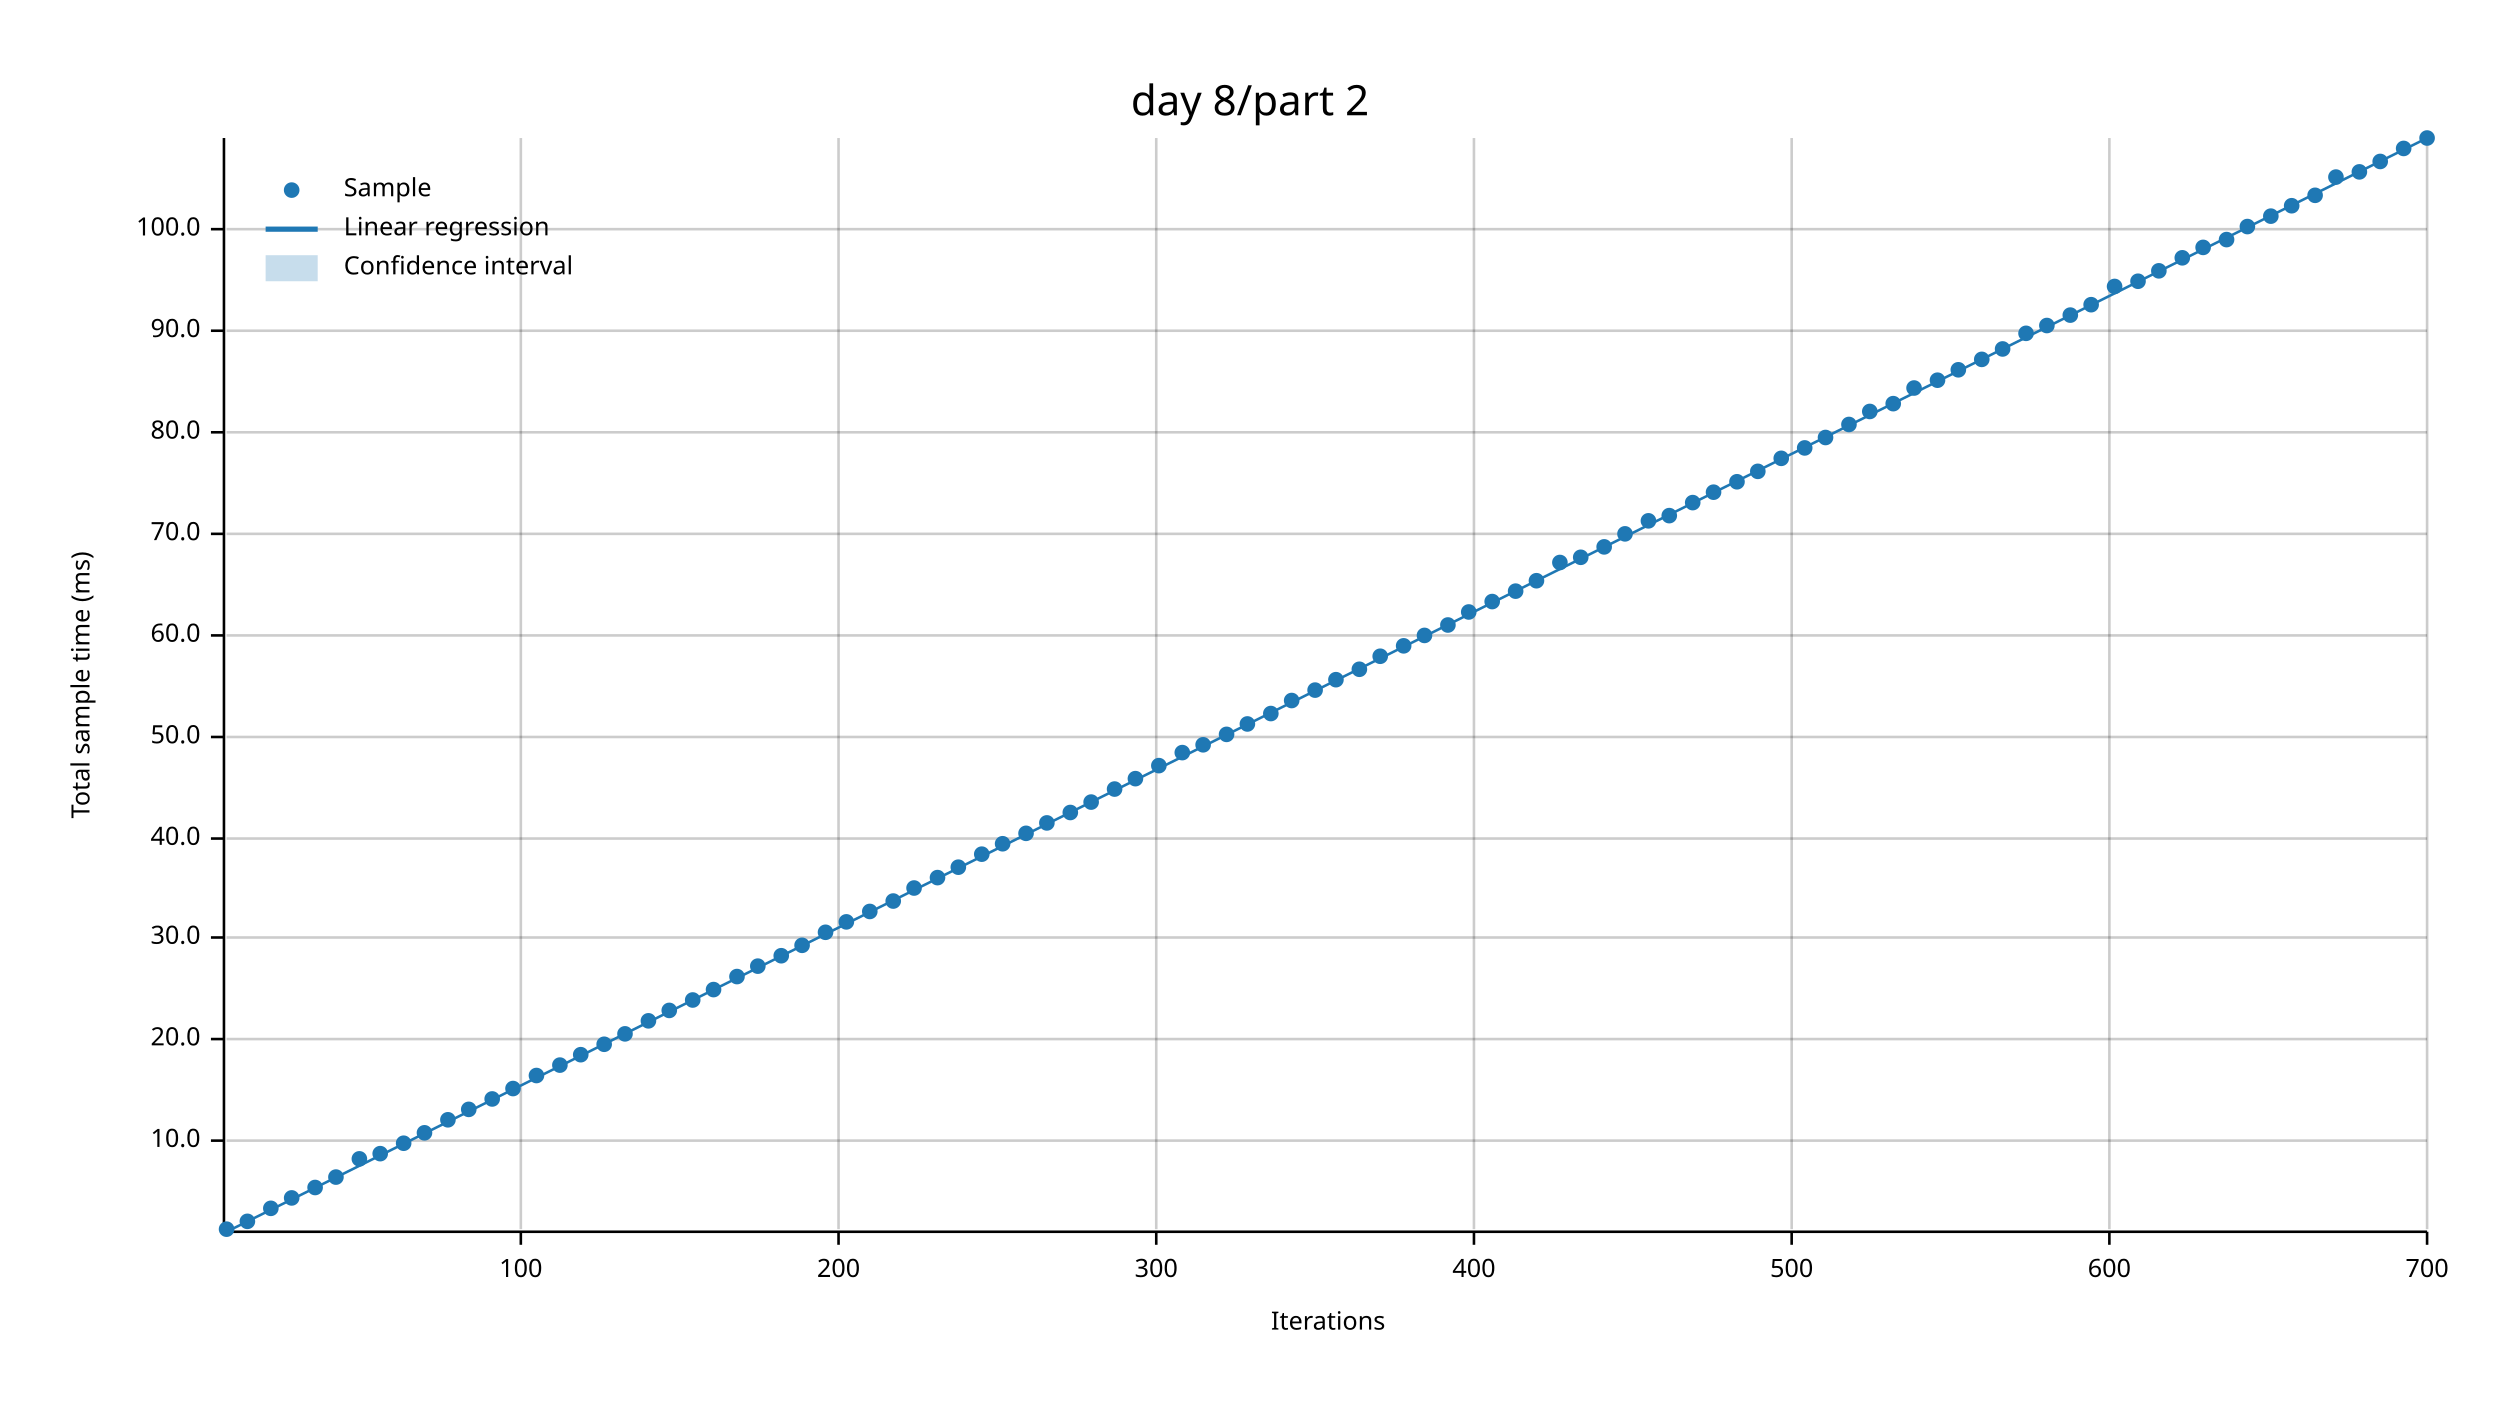
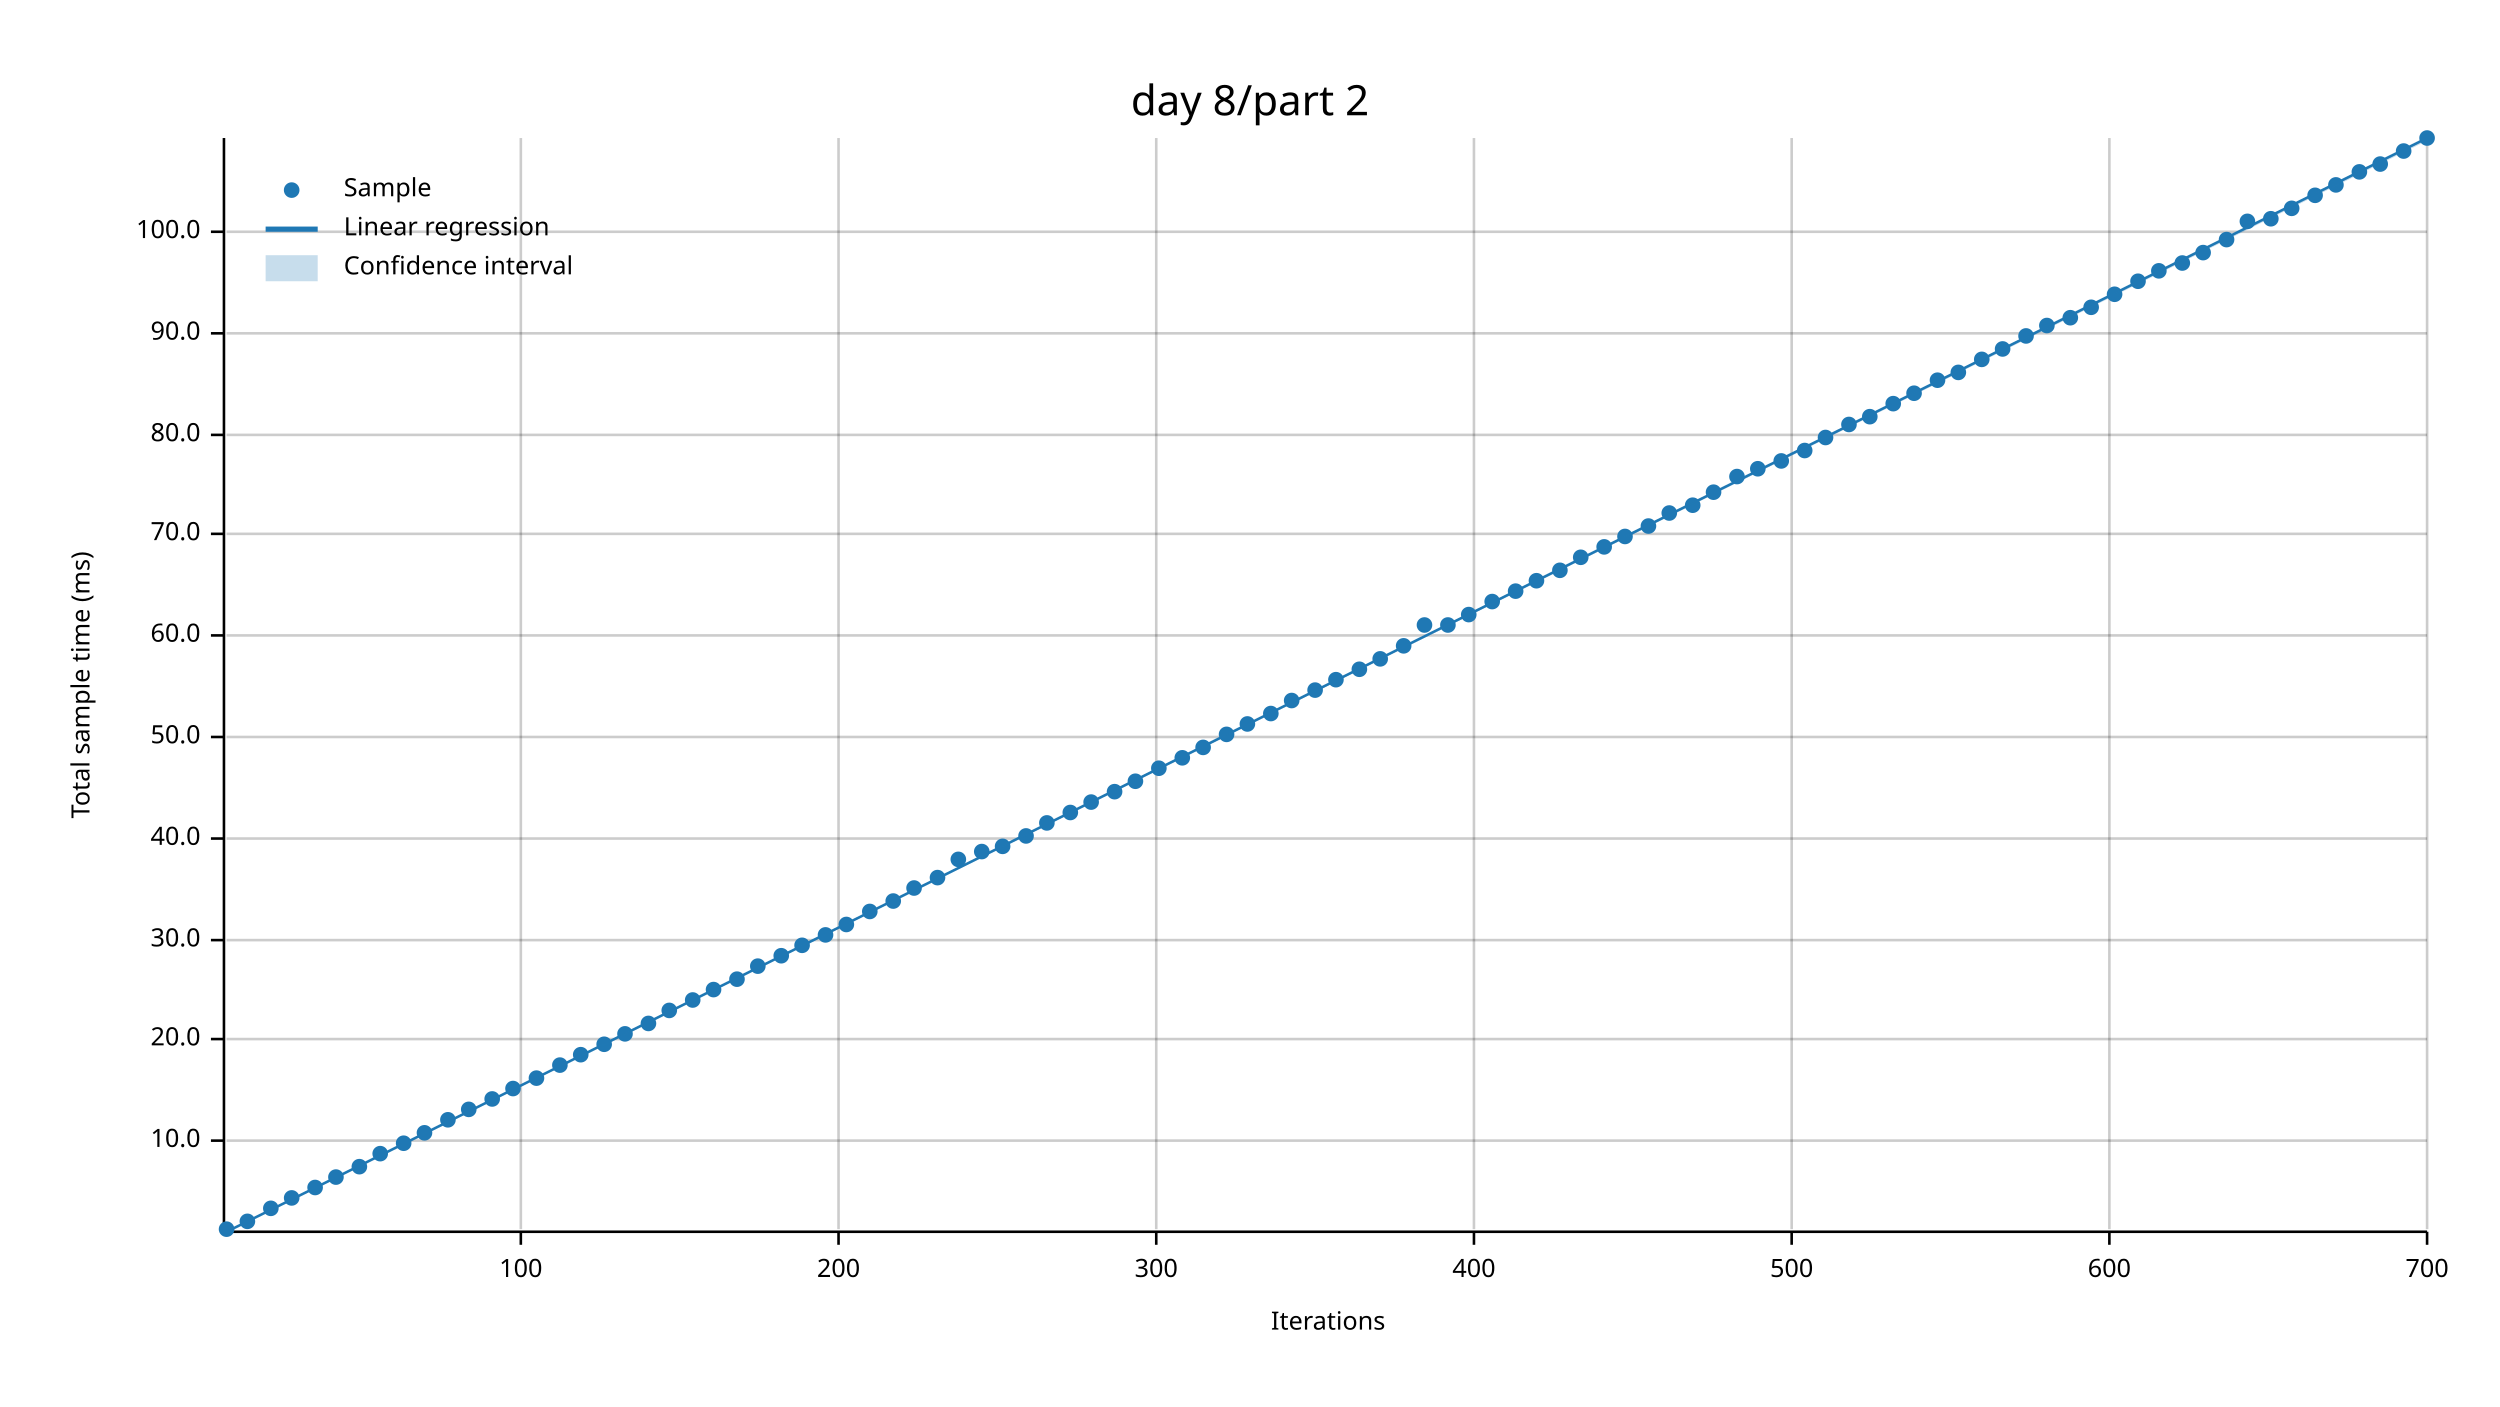
<svg xmlns="http://www.w3.org/2000/svg" width="960" height="540" viewBox="0 0 960 540">
  <text x="480" y="32" dy="0.76em" text-anchor="middle" font-family="sans-serif" font-size="16.129" opacity="1" fill="#000000">
day 8/part 2
</text>
  <text x="27" y="263" dy="0.76em" text-anchor="middle" font-family="sans-serif" font-size="9.677" opacity="1" fill="#000000" transform="rotate(270, 27, 263)">
Total sample time (ms)
</text>
  <text x="510" y="513" dy="-0.5ex" text-anchor="middle" font-family="sans-serif" font-size="9.677" opacity="1" fill="#000000">
Iterations
</text>
  <line opacity="0.2" stroke="#000000" stroke-width="1" x1="200" y1="472" x2="200" y2="53" />
  <line opacity="0.2" stroke="#000000" stroke-width="1" x1="322" y1="472" x2="322" y2="53" />
  <line opacity="0.2" stroke="#000000" stroke-width="1" x1="444" y1="472" x2="444" y2="53" />
  <line opacity="0.2" stroke="#000000" stroke-width="1" x1="566" y1="472" x2="566" y2="53" />
  <line opacity="0.2" stroke="#000000" stroke-width="1" x1="688" y1="472" x2="688" y2="53" />
  <line opacity="0.2" stroke="#000000" stroke-width="1" x1="810" y1="472" x2="810" y2="53" />
  <line opacity="0.2" stroke="#000000" stroke-width="1" x1="932" y1="472" x2="932" y2="53" />
  <line opacity="0.2" stroke="#000000" stroke-width="1" x1="87" y1="438" x2="932" y2="438" />
  <line opacity="0.2" stroke="#000000" stroke-width="1" x1="87" y1="399" x2="932" y2="399" />
-   <line opacity="0.2" stroke="#000000" stroke-width="1" x1="87" y1="360" x2="932" y2="360" />
+   <line opacity="0.2" stroke="#000000" stroke-width="1" x1="87" y1="361" x2="932" y2="361" />
  <line opacity="0.2" stroke="#000000" stroke-width="1" x1="87" y1="322" x2="932" y2="322" />
  <line opacity="0.2" stroke="#000000" stroke-width="1" x1="87" y1="283" x2="932" y2="283" />
  <line opacity="0.2" stroke="#000000" stroke-width="1" x1="87" y1="244" x2="932" y2="244" />
  <line opacity="0.2" stroke="#000000" stroke-width="1" x1="87" y1="205" x2="932" y2="205" />
-   <line opacity="0.2" stroke="#000000" stroke-width="1" x1="87" y1="166" x2="932" y2="166" />
-   <line opacity="0.2" stroke="#000000" stroke-width="1" x1="87" y1="127" x2="932" y2="127" />
-   <line opacity="0.2" stroke="#000000" stroke-width="1" x1="87" y1="88" x2="932" y2="88" />
+   <line opacity="0.2" stroke="#000000" stroke-width="1" x1="87" y1="167" x2="932" y2="167" />
+   <line opacity="0.2" stroke="#000000" stroke-width="1" x1="87" y1="128" x2="932" y2="128" />
+   <line opacity="0.2" stroke="#000000" stroke-width="1" x1="87" y1="89" x2="932" y2="89" />
  <polyline fill="none" opacity="1" stroke="#000000" stroke-width="1" points="86,53 86,472 " />
  <text x="77" y="438" dy="0.5ex" text-anchor="end" font-family="sans-serif" font-size="9.677" opacity="1" fill="#000000">
10.0
</text>
  <polyline fill="none" opacity="1" stroke="#000000" stroke-width="1" points="81,438 86,438 " />
  <text x="77" y="399" dy="0.5ex" text-anchor="end" font-family="sans-serif" font-size="9.677" opacity="1" fill="#000000">
20.0
</text>
  <polyline fill="none" opacity="1" stroke="#000000" stroke-width="1" points="81,399 86,399 " />
-   <text x="77" y="360" dy="0.5ex" text-anchor="end" font-family="sans-serif" font-size="9.677" opacity="1" fill="#000000">
+   <text x="77" y="361" dy="0.5ex" text-anchor="end" font-family="sans-serif" font-size="9.677" opacity="1" fill="#000000">
30.0
</text>
-   <polyline fill="none" opacity="1" stroke="#000000" stroke-width="1" points="81,360 86,360 " />
+   <polyline fill="none" opacity="1" stroke="#000000" stroke-width="1" points="81,361 86,361 " />
  <text x="77" y="322" dy="0.5ex" text-anchor="end" font-family="sans-serif" font-size="9.677" opacity="1" fill="#000000">
40.0
</text>
  <polyline fill="none" opacity="1" stroke="#000000" stroke-width="1" points="81,322 86,322 " />
  <text x="77" y="283" dy="0.5ex" text-anchor="end" font-family="sans-serif" font-size="9.677" opacity="1" fill="#000000">
50.0
</text>
  <polyline fill="none" opacity="1" stroke="#000000" stroke-width="1" points="81,283 86,283 " />
  <text x="77" y="244" dy="0.5ex" text-anchor="end" font-family="sans-serif" font-size="9.677" opacity="1" fill="#000000">
60.0
</text>
  <polyline fill="none" opacity="1" stroke="#000000" stroke-width="1" points="81,244 86,244 " />
  <text x="77" y="205" dy="0.5ex" text-anchor="end" font-family="sans-serif" font-size="9.677" opacity="1" fill="#000000">
70.0
</text>
  <polyline fill="none" opacity="1" stroke="#000000" stroke-width="1" points="81,205 86,205 " />
-   <text x="77" y="166" dy="0.5ex" text-anchor="end" font-family="sans-serif" font-size="9.677" opacity="1" fill="#000000">
+   <text x="77" y="167" dy="0.5ex" text-anchor="end" font-family="sans-serif" font-size="9.677" opacity="1" fill="#000000">
80.0
</text>
-   <polyline fill="none" opacity="1" stroke="#000000" stroke-width="1" points="81,166 86,166 " />
-   <text x="77" y="127" dy="0.5ex" text-anchor="end" font-family="sans-serif" font-size="9.677" opacity="1" fill="#000000">
+   <polyline fill="none" opacity="1" stroke="#000000" stroke-width="1" points="81,167 86,167 " />
+   <text x="77" y="128" dy="0.5ex" text-anchor="end" font-family="sans-serif" font-size="9.677" opacity="1" fill="#000000">
90.0
</text>
-   <polyline fill="none" opacity="1" stroke="#000000" stroke-width="1" points="81,127 86,127 " />
-   <text x="77" y="88" dy="0.5ex" text-anchor="end" font-family="sans-serif" font-size="9.677" opacity="1" fill="#000000">
+   <polyline fill="none" opacity="1" stroke="#000000" stroke-width="1" points="81,128 86,128 " />
+   <text x="77" y="89" dy="0.5ex" text-anchor="end" font-family="sans-serif" font-size="9.677" opacity="1" fill="#000000">
100.0
</text>
-   <polyline fill="none" opacity="1" stroke="#000000" stroke-width="1" points="81,88 86,88 " />
+   <polyline fill="none" opacity="1" stroke="#000000" stroke-width="1" points="81,89 86,89 " />
  <polyline fill="none" opacity="1" stroke="#000000" stroke-width="1" points="87,473 932,473 " />
  <text x="200" y="483" dy="0.76em" text-anchor="middle" font-family="sans-serif" font-size="9.677" opacity="1" fill="#000000">
100
</text>
  <polyline fill="none" opacity="1" stroke="#000000" stroke-width="1" points="200,473 200,478 " />
  <text x="322" y="483" dy="0.76em" text-anchor="middle" font-family="sans-serif" font-size="9.677" opacity="1" fill="#000000">
200
</text>
  <polyline fill="none" opacity="1" stroke="#000000" stroke-width="1" points="322,473 322,478 " />
  <text x="444" y="483" dy="0.76em" text-anchor="middle" font-family="sans-serif" font-size="9.677" opacity="1" fill="#000000">
300
</text>
  <polyline fill="none" opacity="1" stroke="#000000" stroke-width="1" points="444,473 444,478 " />
  <text x="566" y="483" dy="0.76em" text-anchor="middle" font-family="sans-serif" font-size="9.677" opacity="1" fill="#000000">
400
</text>
  <polyline fill="none" opacity="1" stroke="#000000" stroke-width="1" points="566,473 566,478 " />
  <text x="688" y="483" dy="0.76em" text-anchor="middle" font-family="sans-serif" font-size="9.677" opacity="1" fill="#000000">
500
</text>
  <polyline fill="none" opacity="1" stroke="#000000" stroke-width="1" points="688,473 688,478 " />
  <text x="810" y="483" dy="0.76em" text-anchor="middle" font-family="sans-serif" font-size="9.677" opacity="1" fill="#000000">
600
</text>
  <polyline fill="none" opacity="1" stroke="#000000" stroke-width="1" points="810,473 810,478 " />
  <text x="932" y="483" dy="0.76em" text-anchor="middle" font-family="sans-serif" font-size="9.677" opacity="1" fill="#000000">
700
</text>
  <polyline fill="none" opacity="1" stroke="#000000" stroke-width="1" points="932,473 932,478 " />
  <circle cx="87" cy="472" r="3" opacity="1" fill="#1F78B4" stroke="none" stroke-width="1" />
  <circle cx="95" cy="469" r="3" opacity="1" fill="#1F78B4" stroke="none" stroke-width="1" />
  <circle cx="104" cy="464" r="3" opacity="1" fill="#1F78B4" stroke="none" stroke-width="1" />
  <circle cx="112" cy="460" r="3" opacity="1" fill="#1F78B4" stroke="none" stroke-width="1" />
  <circle cx="121" cy="456" r="3" opacity="1" fill="#1F78B4" stroke="none" stroke-width="1" />
  <circle cx="129" cy="452" r="3" opacity="1" fill="#1F78B4" stroke="none" stroke-width="1" />
-   <circle cx="138" cy="445" r="3" opacity="1" fill="#1F78B4" stroke="none" stroke-width="1" />
+   <circle cx="138" cy="448" r="3" opacity="1" fill="#1F78B4" stroke="none" stroke-width="1" />
  <circle cx="146" cy="443" r="3" opacity="1" fill="#1F78B4" stroke="none" stroke-width="1" />
  <circle cx="155" cy="439" r="3" opacity="1" fill="#1F78B4" stroke="none" stroke-width="1" />
  <circle cx="163" cy="435" r="3" opacity="1" fill="#1F78B4" stroke="none" stroke-width="1" />
  <circle cx="172" cy="430" r="3" opacity="1" fill="#1F78B4" stroke="none" stroke-width="1" />
  <circle cx="180" cy="426" r="3" opacity="1" fill="#1F78B4" stroke="none" stroke-width="1" />
  <circle cx="189" cy="422" r="3" opacity="1" fill="#1F78B4" stroke="none" stroke-width="1" />
  <circle cx="197" cy="418" r="3" opacity="1" fill="#1F78B4" stroke="none" stroke-width="1" />
-   <circle cx="206" cy="413" r="3" opacity="1" fill="#1F78B4" stroke="none" stroke-width="1" />
+   <circle cx="206" cy="414" r="3" opacity="1" fill="#1F78B4" stroke="none" stroke-width="1" />
  <circle cx="215" cy="409" r="3" opacity="1" fill="#1F78B4" stroke="none" stroke-width="1" />
  <circle cx="223" cy="405" r="3" opacity="1" fill="#1F78B4" stroke="none" stroke-width="1" />
  <circle cx="232" cy="401" r="3" opacity="1" fill="#1F78B4" stroke="none" stroke-width="1" />
  <circle cx="240" cy="397" r="3" opacity="1" fill="#1F78B4" stroke="none" stroke-width="1" />
-   <circle cx="249" cy="392" r="3" opacity="1" fill="#1F78B4" stroke="none" stroke-width="1" />
+   <circle cx="249" cy="393" r="3" opacity="1" fill="#1F78B4" stroke="none" stroke-width="1" />
  <circle cx="257" cy="388" r="3" opacity="1" fill="#1F78B4" stroke="none" stroke-width="1" />
  <circle cx="266" cy="384" r="3" opacity="1" fill="#1F78B4" stroke="none" stroke-width="1" />
  <circle cx="274" cy="380" r="3" opacity="1" fill="#1F78B4" stroke="none" stroke-width="1" />
-   <circle cx="283" cy="375" r="3" opacity="1" fill="#1F78B4" stroke="none" stroke-width="1" />
+   <circle cx="283" cy="376" r="3" opacity="1" fill="#1F78B4" stroke="none" stroke-width="1" />
  <circle cx="291" cy="371" r="3" opacity="1" fill="#1F78B4" stroke="none" stroke-width="1" />
  <circle cx="300" cy="367" r="3" opacity="1" fill="#1F78B4" stroke="none" stroke-width="1" />
  <circle cx="308" cy="363" r="3" opacity="1" fill="#1F78B4" stroke="none" stroke-width="1" />
-   <circle cx="317" cy="358" r="3" opacity="1" fill="#1F78B4" stroke="none" stroke-width="1" />
-   <circle cx="325" cy="354" r="3" opacity="1" fill="#1F78B4" stroke="none" stroke-width="1" />
+   <circle cx="317" cy="359" r="3" opacity="1" fill="#1F78B4" stroke="none" stroke-width="1" />
+   <circle cx="325" cy="355" r="3" opacity="1" fill="#1F78B4" stroke="none" stroke-width="1" />
  <circle cx="334" cy="350" r="3" opacity="1" fill="#1F78B4" stroke="none" stroke-width="1" />
  <circle cx="343" cy="346" r="3" opacity="1" fill="#1F78B4" stroke="none" stroke-width="1" />
  <circle cx="351" cy="341" r="3" opacity="1" fill="#1F78B4" stroke="none" stroke-width="1" />
  <circle cx="360" cy="337" r="3" opacity="1" fill="#1F78B4" stroke="none" stroke-width="1" />
-   <circle cx="368" cy="333" r="3" opacity="1" fill="#1F78B4" stroke="none" stroke-width="1" />
-   <circle cx="377" cy="328" r="3" opacity="1" fill="#1F78B4" stroke="none" stroke-width="1" />
-   <circle cx="385" cy="324" r="3" opacity="1" fill="#1F78B4" stroke="none" stroke-width="1" />
-   <circle cx="394" cy="320" r="3" opacity="1" fill="#1F78B4" stroke="none" stroke-width="1" />
+   <circle cx="368" cy="330" r="3" opacity="1" fill="#1F78B4" stroke="none" stroke-width="1" />
+   <circle cx="377" cy="327" r="3" opacity="1" fill="#1F78B4" stroke="none" stroke-width="1" />
+   <circle cx="385" cy="325" r="3" opacity="1" fill="#1F78B4" stroke="none" stroke-width="1" />
+   <circle cx="394" cy="321" r="3" opacity="1" fill="#1F78B4" stroke="none" stroke-width="1" />
  <circle cx="402" cy="316" r="3" opacity="1" fill="#1F78B4" stroke="none" stroke-width="1" />
  <circle cx="411" cy="312" r="3" opacity="1" fill="#1F78B4" stroke="none" stroke-width="1" />
  <circle cx="419" cy="308" r="3" opacity="1" fill="#1F78B4" stroke="none" stroke-width="1" />
-   <circle cx="428" cy="303" r="3" opacity="1" fill="#1F78B4" stroke="none" stroke-width="1" />
-   <circle cx="436" cy="299" r="3" opacity="1" fill="#1F78B4" stroke="none" stroke-width="1" />
-   <circle cx="445" cy="294" r="3" opacity="1" fill="#1F78B4" stroke="none" stroke-width="1" />
-   <circle cx="454" cy="289" r="3" opacity="1" fill="#1F78B4" stroke="none" stroke-width="1" />
-   <circle cx="462" cy="286" r="3" opacity="1" fill="#1F78B4" stroke="none" stroke-width="1" />
+   <circle cx="428" cy="304" r="3" opacity="1" fill="#1F78B4" stroke="none" stroke-width="1" />
+   <circle cx="436" cy="300" r="3" opacity="1" fill="#1F78B4" stroke="none" stroke-width="1" />
+   <circle cx="445" cy="295" r="3" opacity="1" fill="#1F78B4" stroke="none" stroke-width="1" />
+   <circle cx="454" cy="291" r="3" opacity="1" fill="#1F78B4" stroke="none" stroke-width="1" />
+   <circle cx="462" cy="287" r="3" opacity="1" fill="#1F78B4" stroke="none" stroke-width="1" />
  <circle cx="471" cy="282" r="3" opacity="1" fill="#1F78B4" stroke="none" stroke-width="1" />
  <circle cx="479" cy="278" r="3" opacity="1" fill="#1F78B4" stroke="none" stroke-width="1" />
  <circle cx="488" cy="274" r="3" opacity="1" fill="#1F78B4" stroke="none" stroke-width="1" />
  <circle cx="496" cy="269" r="3" opacity="1" fill="#1F78B4" stroke="none" stroke-width="1" />
  <circle cx="505" cy="265" r="3" opacity="1" fill="#1F78B4" stroke="none" stroke-width="1" />
  <circle cx="513" cy="261" r="3" opacity="1" fill="#1F78B4" stroke="none" stroke-width="1" />
  <circle cx="522" cy="257" r="3" opacity="1" fill="#1F78B4" stroke="none" stroke-width="1" />
-   <circle cx="530" cy="252" r="3" opacity="1" fill="#1F78B4" stroke="none" stroke-width="1" />
+   <circle cx="530" cy="253" r="3" opacity="1" fill="#1F78B4" stroke="none" stroke-width="1" />
  <circle cx="539" cy="248" r="3" opacity="1" fill="#1F78B4" stroke="none" stroke-width="1" />
-   <circle cx="547" cy="244" r="3" opacity="1" fill="#1F78B4" stroke="none" stroke-width="1" />
+   <circle cx="547" cy="240" r="3" opacity="1" fill="#1F78B4" stroke="none" stroke-width="1" />
  <circle cx="556" cy="240" r="3" opacity="1" fill="#1F78B4" stroke="none" stroke-width="1" />
-   <circle cx="564" cy="235" r="3" opacity="1" fill="#1F78B4" stroke="none" stroke-width="1" />
+   <circle cx="564" cy="236" r="3" opacity="1" fill="#1F78B4" stroke="none" stroke-width="1" />
  <circle cx="573" cy="231" r="3" opacity="1" fill="#1F78B4" stroke="none" stroke-width="1" />
  <circle cx="582" cy="227" r="3" opacity="1" fill="#1F78B4" stroke="none" stroke-width="1" />
  <circle cx="590" cy="223" r="3" opacity="1" fill="#1F78B4" stroke="none" stroke-width="1" />
-   <circle cx="599" cy="216" r="3" opacity="1" fill="#1F78B4" stroke="none" stroke-width="1" />
+   <circle cx="599" cy="219" r="3" opacity="1" fill="#1F78B4" stroke="none" stroke-width="1" />
  <circle cx="607" cy="214" r="3" opacity="1" fill="#1F78B4" stroke="none" stroke-width="1" />
  <circle cx="616" cy="210" r="3" opacity="1" fill="#1F78B4" stroke="none" stroke-width="1" />
-   <circle cx="624" cy="205" r="3" opacity="1" fill="#1F78B4" stroke="none" stroke-width="1" />
-   <circle cx="633" cy="200" r="3" opacity="1" fill="#1F78B4" stroke="none" stroke-width="1" />
-   <circle cx="641" cy="198" r="3" opacity="1" fill="#1F78B4" stroke="none" stroke-width="1" />
-   <circle cx="650" cy="193" r="3" opacity="1" fill="#1F78B4" stroke="none" stroke-width="1" />
+   <circle cx="624" cy="206" r="3" opacity="1" fill="#1F78B4" stroke="none" stroke-width="1" />
+   <circle cx="633" cy="202" r="3" opacity="1" fill="#1F78B4" stroke="none" stroke-width="1" />
+   <circle cx="641" cy="197" r="3" opacity="1" fill="#1F78B4" stroke="none" stroke-width="1" />
+   <circle cx="650" cy="194" r="3" opacity="1" fill="#1F78B4" stroke="none" stroke-width="1" />
  <circle cx="658" cy="189" r="3" opacity="1" fill="#1F78B4" stroke="none" stroke-width="1" />
-   <circle cx="667" cy="185" r="3" opacity="1" fill="#1F78B4" stroke="none" stroke-width="1" />
-   <circle cx="675" cy="181" r="3" opacity="1" fill="#1F78B4" stroke="none" stroke-width="1" />
-   <circle cx="684" cy="176" r="3" opacity="1" fill="#1F78B4" stroke="none" stroke-width="1" />
-   <circle cx="693" cy="172" r="3" opacity="1" fill="#1F78B4" stroke="none" stroke-width="1" />
+   <circle cx="667" cy="183" r="3" opacity="1" fill="#1F78B4" stroke="none" stroke-width="1" />
+   <circle cx="675" cy="180" r="3" opacity="1" fill="#1F78B4" stroke="none" stroke-width="1" />
+   <circle cx="684" cy="177" r="3" opacity="1" fill="#1F78B4" stroke="none" stroke-width="1" />
+   <circle cx="693" cy="173" r="3" opacity="1" fill="#1F78B4" stroke="none" stroke-width="1" />
  <circle cx="701" cy="168" r="3" opacity="1" fill="#1F78B4" stroke="none" stroke-width="1" />
  <circle cx="710" cy="163" r="3" opacity="1" fill="#1F78B4" stroke="none" stroke-width="1" />
-   <circle cx="718" cy="158" r="3" opacity="1" fill="#1F78B4" stroke="none" stroke-width="1" />
+   <circle cx="718" cy="160" r="3" opacity="1" fill="#1F78B4" stroke="none" stroke-width="1" />
  <circle cx="727" cy="155" r="3" opacity="1" fill="#1F78B4" stroke="none" stroke-width="1" />
-   <circle cx="735" cy="149" r="3" opacity="1" fill="#1F78B4" stroke="none" stroke-width="1" />
+   <circle cx="735" cy="151" r="3" opacity="1" fill="#1F78B4" stroke="none" stroke-width="1" />
  <circle cx="744" cy="146" r="3" opacity="1" fill="#1F78B4" stroke="none" stroke-width="1" />
-   <circle cx="752" cy="142" r="3" opacity="1" fill="#1F78B4" stroke="none" stroke-width="1" />
+   <circle cx="752" cy="143" r="3" opacity="1" fill="#1F78B4" stroke="none" stroke-width="1" />
  <circle cx="761" cy="138" r="3" opacity="1" fill="#1F78B4" stroke="none" stroke-width="1" />
  <circle cx="769" cy="134" r="3" opacity="1" fill="#1F78B4" stroke="none" stroke-width="1" />
-   <circle cx="778" cy="128" r="3" opacity="1" fill="#1F78B4" stroke="none" stroke-width="1" />
+   <circle cx="778" cy="129" r="3" opacity="1" fill="#1F78B4" stroke="none" stroke-width="1" />
  <circle cx="786" cy="125" r="3" opacity="1" fill="#1F78B4" stroke="none" stroke-width="1" />
-   <circle cx="795" cy="121" r="3" opacity="1" fill="#1F78B4" stroke="none" stroke-width="1" />
-   <circle cx="803" cy="117" r="3" opacity="1" fill="#1F78B4" stroke="none" stroke-width="1" />
-   <circle cx="812" cy="110" r="3" opacity="1" fill="#1F78B4" stroke="none" stroke-width="1" />
+   <circle cx="795" cy="122" r="3" opacity="1" fill="#1F78B4" stroke="none" stroke-width="1" />
+   <circle cx="803" cy="118" r="3" opacity="1" fill="#1F78B4" stroke="none" stroke-width="1" />
+   <circle cx="812" cy="113" r="3" opacity="1" fill="#1F78B4" stroke="none" stroke-width="1" />
  <circle cx="821" cy="108" r="3" opacity="1" fill="#1F78B4" stroke="none" stroke-width="1" />
  <circle cx="829" cy="104" r="3" opacity="1" fill="#1F78B4" stroke="none" stroke-width="1" />
-   <circle cx="838" cy="99" r="3" opacity="1" fill="#1F78B4" stroke="none" stroke-width="1" />
-   <circle cx="846" cy="95" r="3" opacity="1" fill="#1F78B4" stroke="none" stroke-width="1" />
+   <circle cx="838" cy="101" r="3" opacity="1" fill="#1F78B4" stroke="none" stroke-width="1" />
+   <circle cx="846" cy="97" r="3" opacity="1" fill="#1F78B4" stroke="none" stroke-width="1" />
  <circle cx="855" cy="92" r="3" opacity="1" fill="#1F78B4" stroke="none" stroke-width="1" />
-   <circle cx="863" cy="87" r="3" opacity="1" fill="#1F78B4" stroke="none" stroke-width="1" />
-   <circle cx="872" cy="83" r="3" opacity="1" fill="#1F78B4" stroke="none" stroke-width="1" />
-   <circle cx="880" cy="79" r="3" opacity="1" fill="#1F78B4" stroke="none" stroke-width="1" />
+   <circle cx="863" cy="85" r="3" opacity="1" fill="#1F78B4" stroke="none" stroke-width="1" />
+   <circle cx="872" cy="84" r="3" opacity="1" fill="#1F78B4" stroke="none" stroke-width="1" />
+   <circle cx="880" cy="80" r="3" opacity="1" fill="#1F78B4" stroke="none" stroke-width="1" />
  <circle cx="889" cy="75" r="3" opacity="1" fill="#1F78B4" stroke="none" stroke-width="1" />
-   <circle cx="897" cy="68" r="3" opacity="1" fill="#1F78B4" stroke="none" stroke-width="1" />
+   <circle cx="897" cy="71" r="3" opacity="1" fill="#1F78B4" stroke="none" stroke-width="1" />
  <circle cx="906" cy="66" r="3" opacity="1" fill="#1F78B4" stroke="none" stroke-width="1" />
-   <circle cx="914" cy="62" r="3" opacity="1" fill="#1F78B4" stroke="none" stroke-width="1" />
-   <circle cx="923" cy="57" r="3" opacity="1" fill="#1F78B4" stroke="none" stroke-width="1" />
+   <circle cx="914" cy="63" r="3" opacity="1" fill="#1F78B4" stroke="none" stroke-width="1" />
+   <circle cx="923" cy="58" r="3" opacity="1" fill="#1F78B4" stroke="none" stroke-width="1" />
  <circle cx="932" cy="53" r="3" opacity="1" fill="#1F78B4" stroke="none" stroke-width="1" />
  <polyline fill="none" opacity="1" stroke="#1F78B4" stroke-width="1" points="87,473 932,53 " />
-   <polygon opacity="0.25" fill="#1F78B4" points="87,473 932,53 932,53 " />
+   <polygon opacity="0.25" fill="#1F78B4" points="87,473 932,54 932,53 " />
  <text x="132" y="68" dy="0.76em" text-anchor="start" font-family="sans-serif" font-size="9.677" opacity="1" fill="#000000">
Sample
</text>
  <text x="132" y="83" dy="0.76em" text-anchor="start" font-family="sans-serif" font-size="9.677" opacity="1" fill="#000000">
Linear regression
</text>
  <text x="132" y="98" dy="0.76em" text-anchor="start" font-family="sans-serif" font-size="9.677" opacity="1" fill="#000000">
Confidence interval
</text>
  <circle cx="112" cy="73" r="3" opacity="1" fill="#1F78B4" stroke="none" stroke-width="1" />
  <polyline fill="none" opacity="1" stroke="#1F78B4" stroke-width="2" points="102,88 122,88 " />
  <rect x="102" y="98" width="20" height="10" opacity="0.25" fill="#1F78B4" stroke="none" />
</svg>
